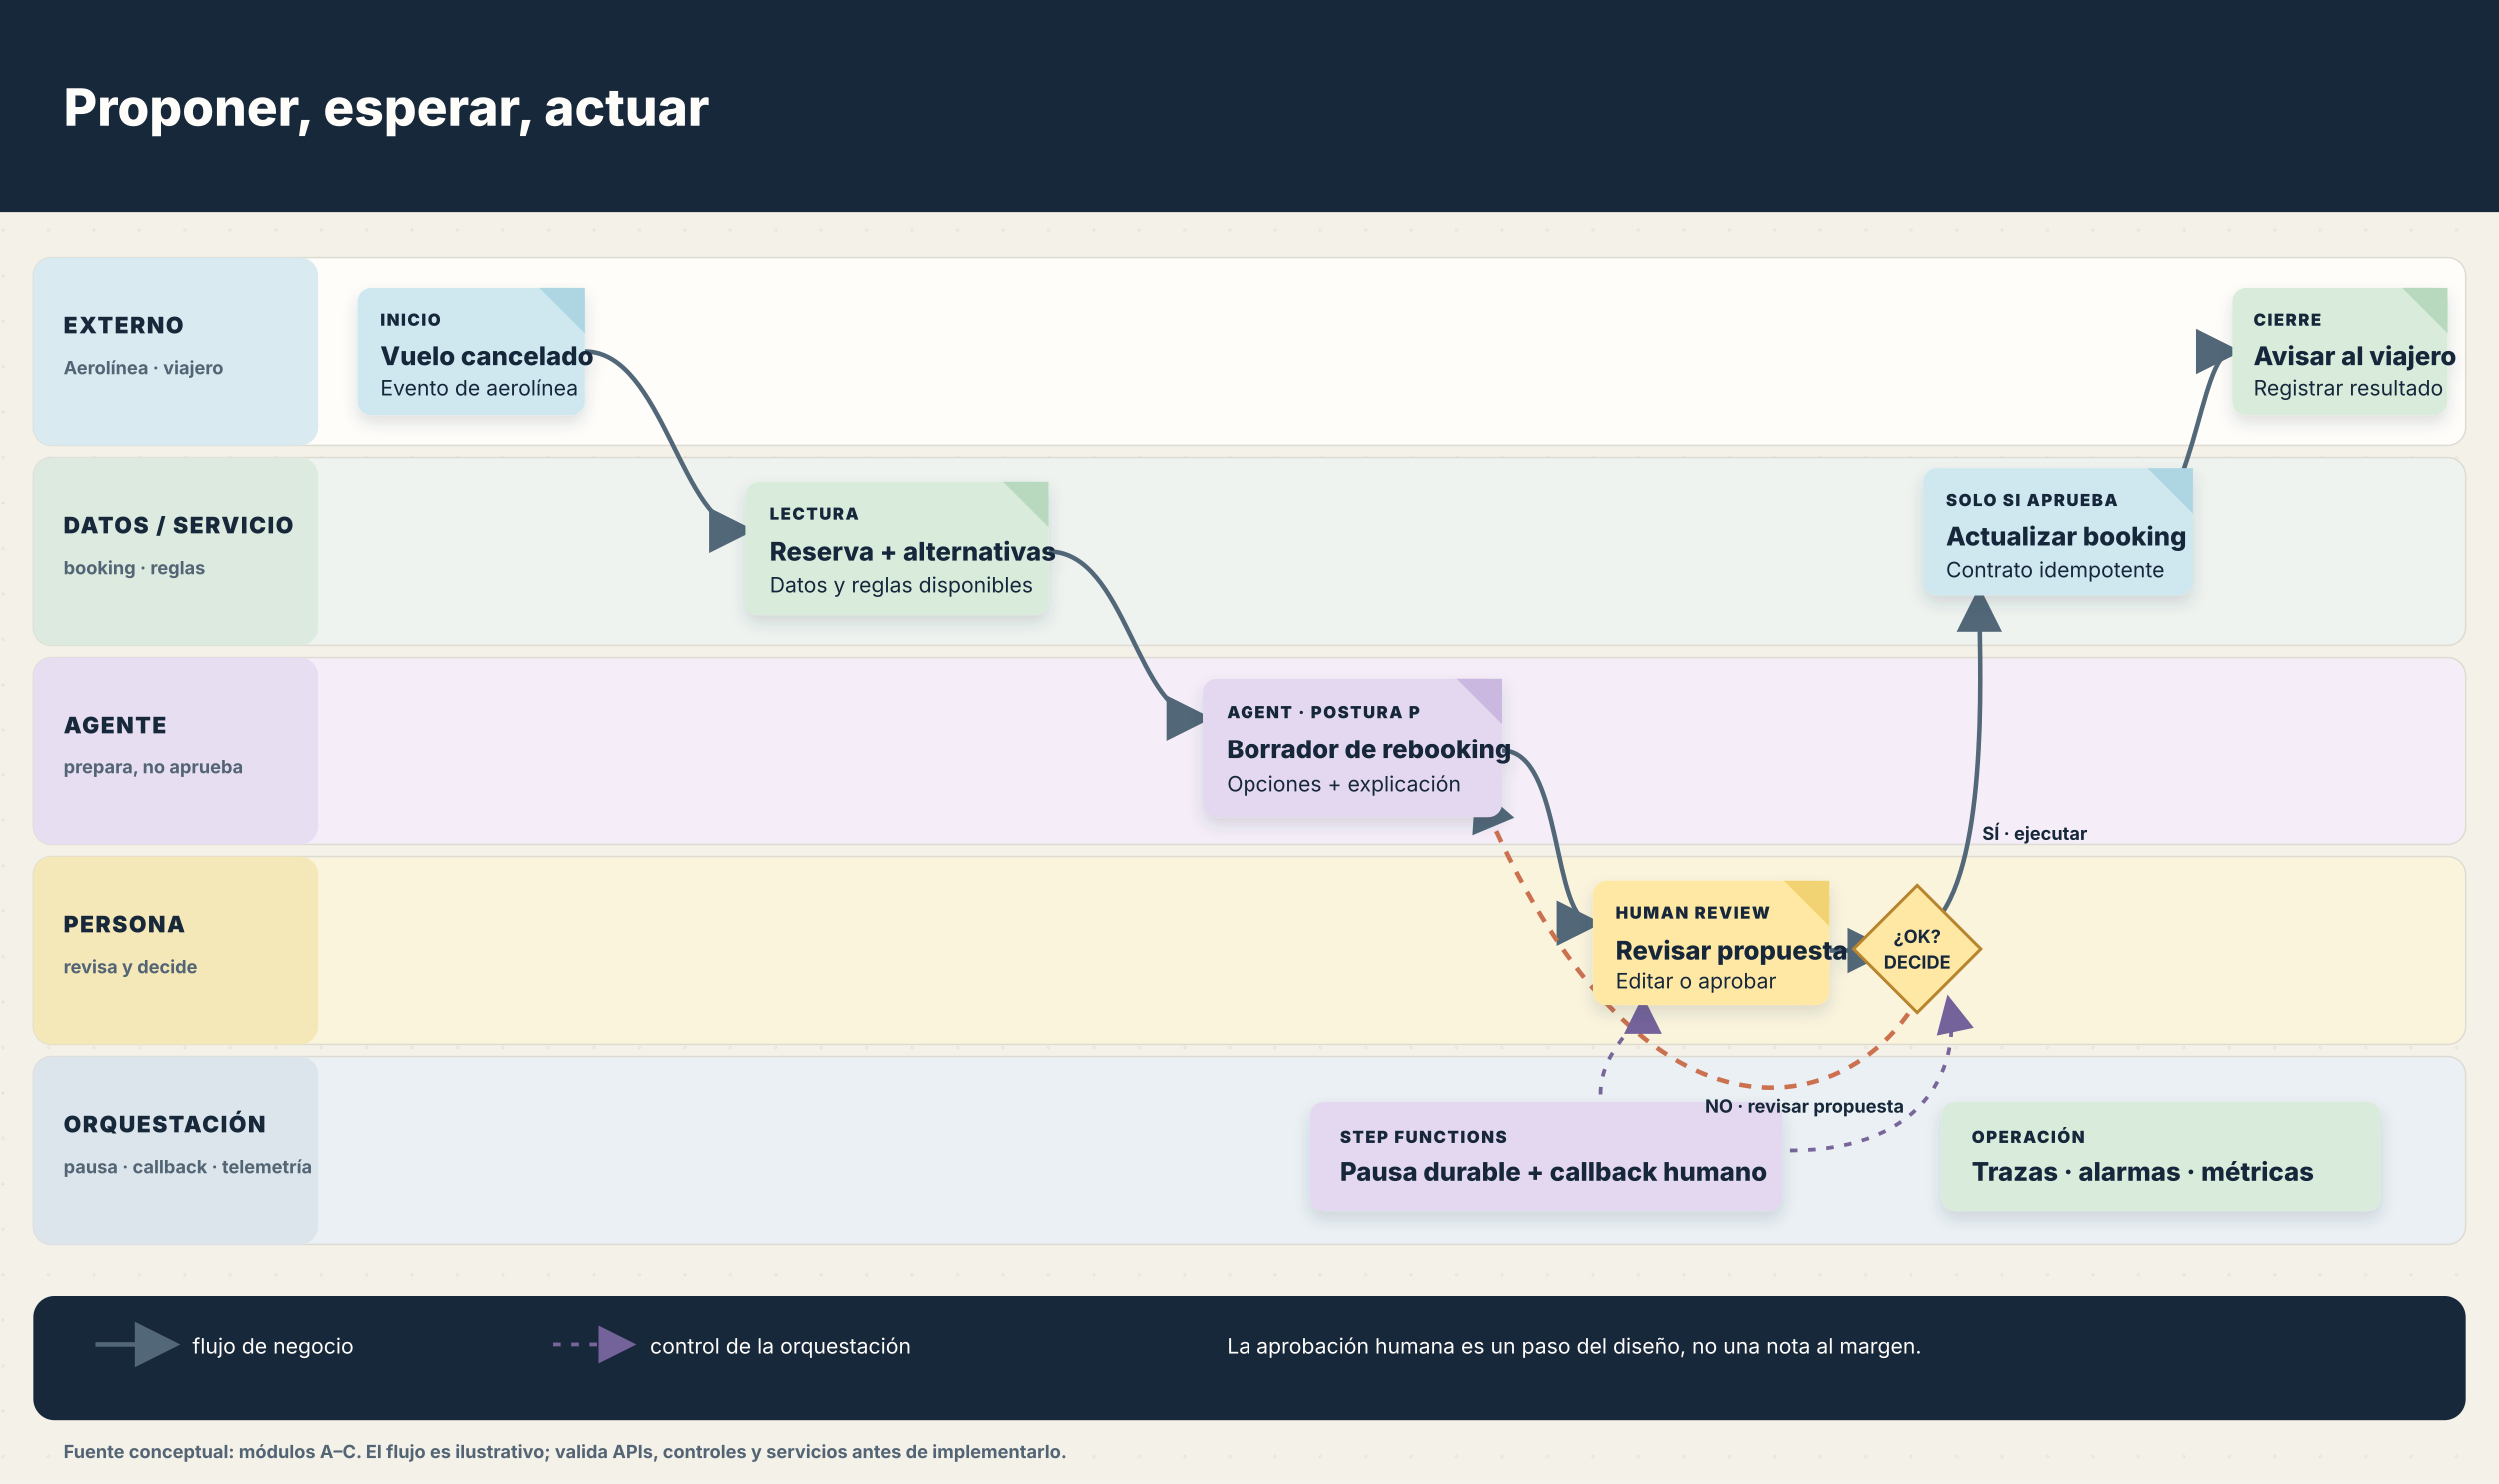
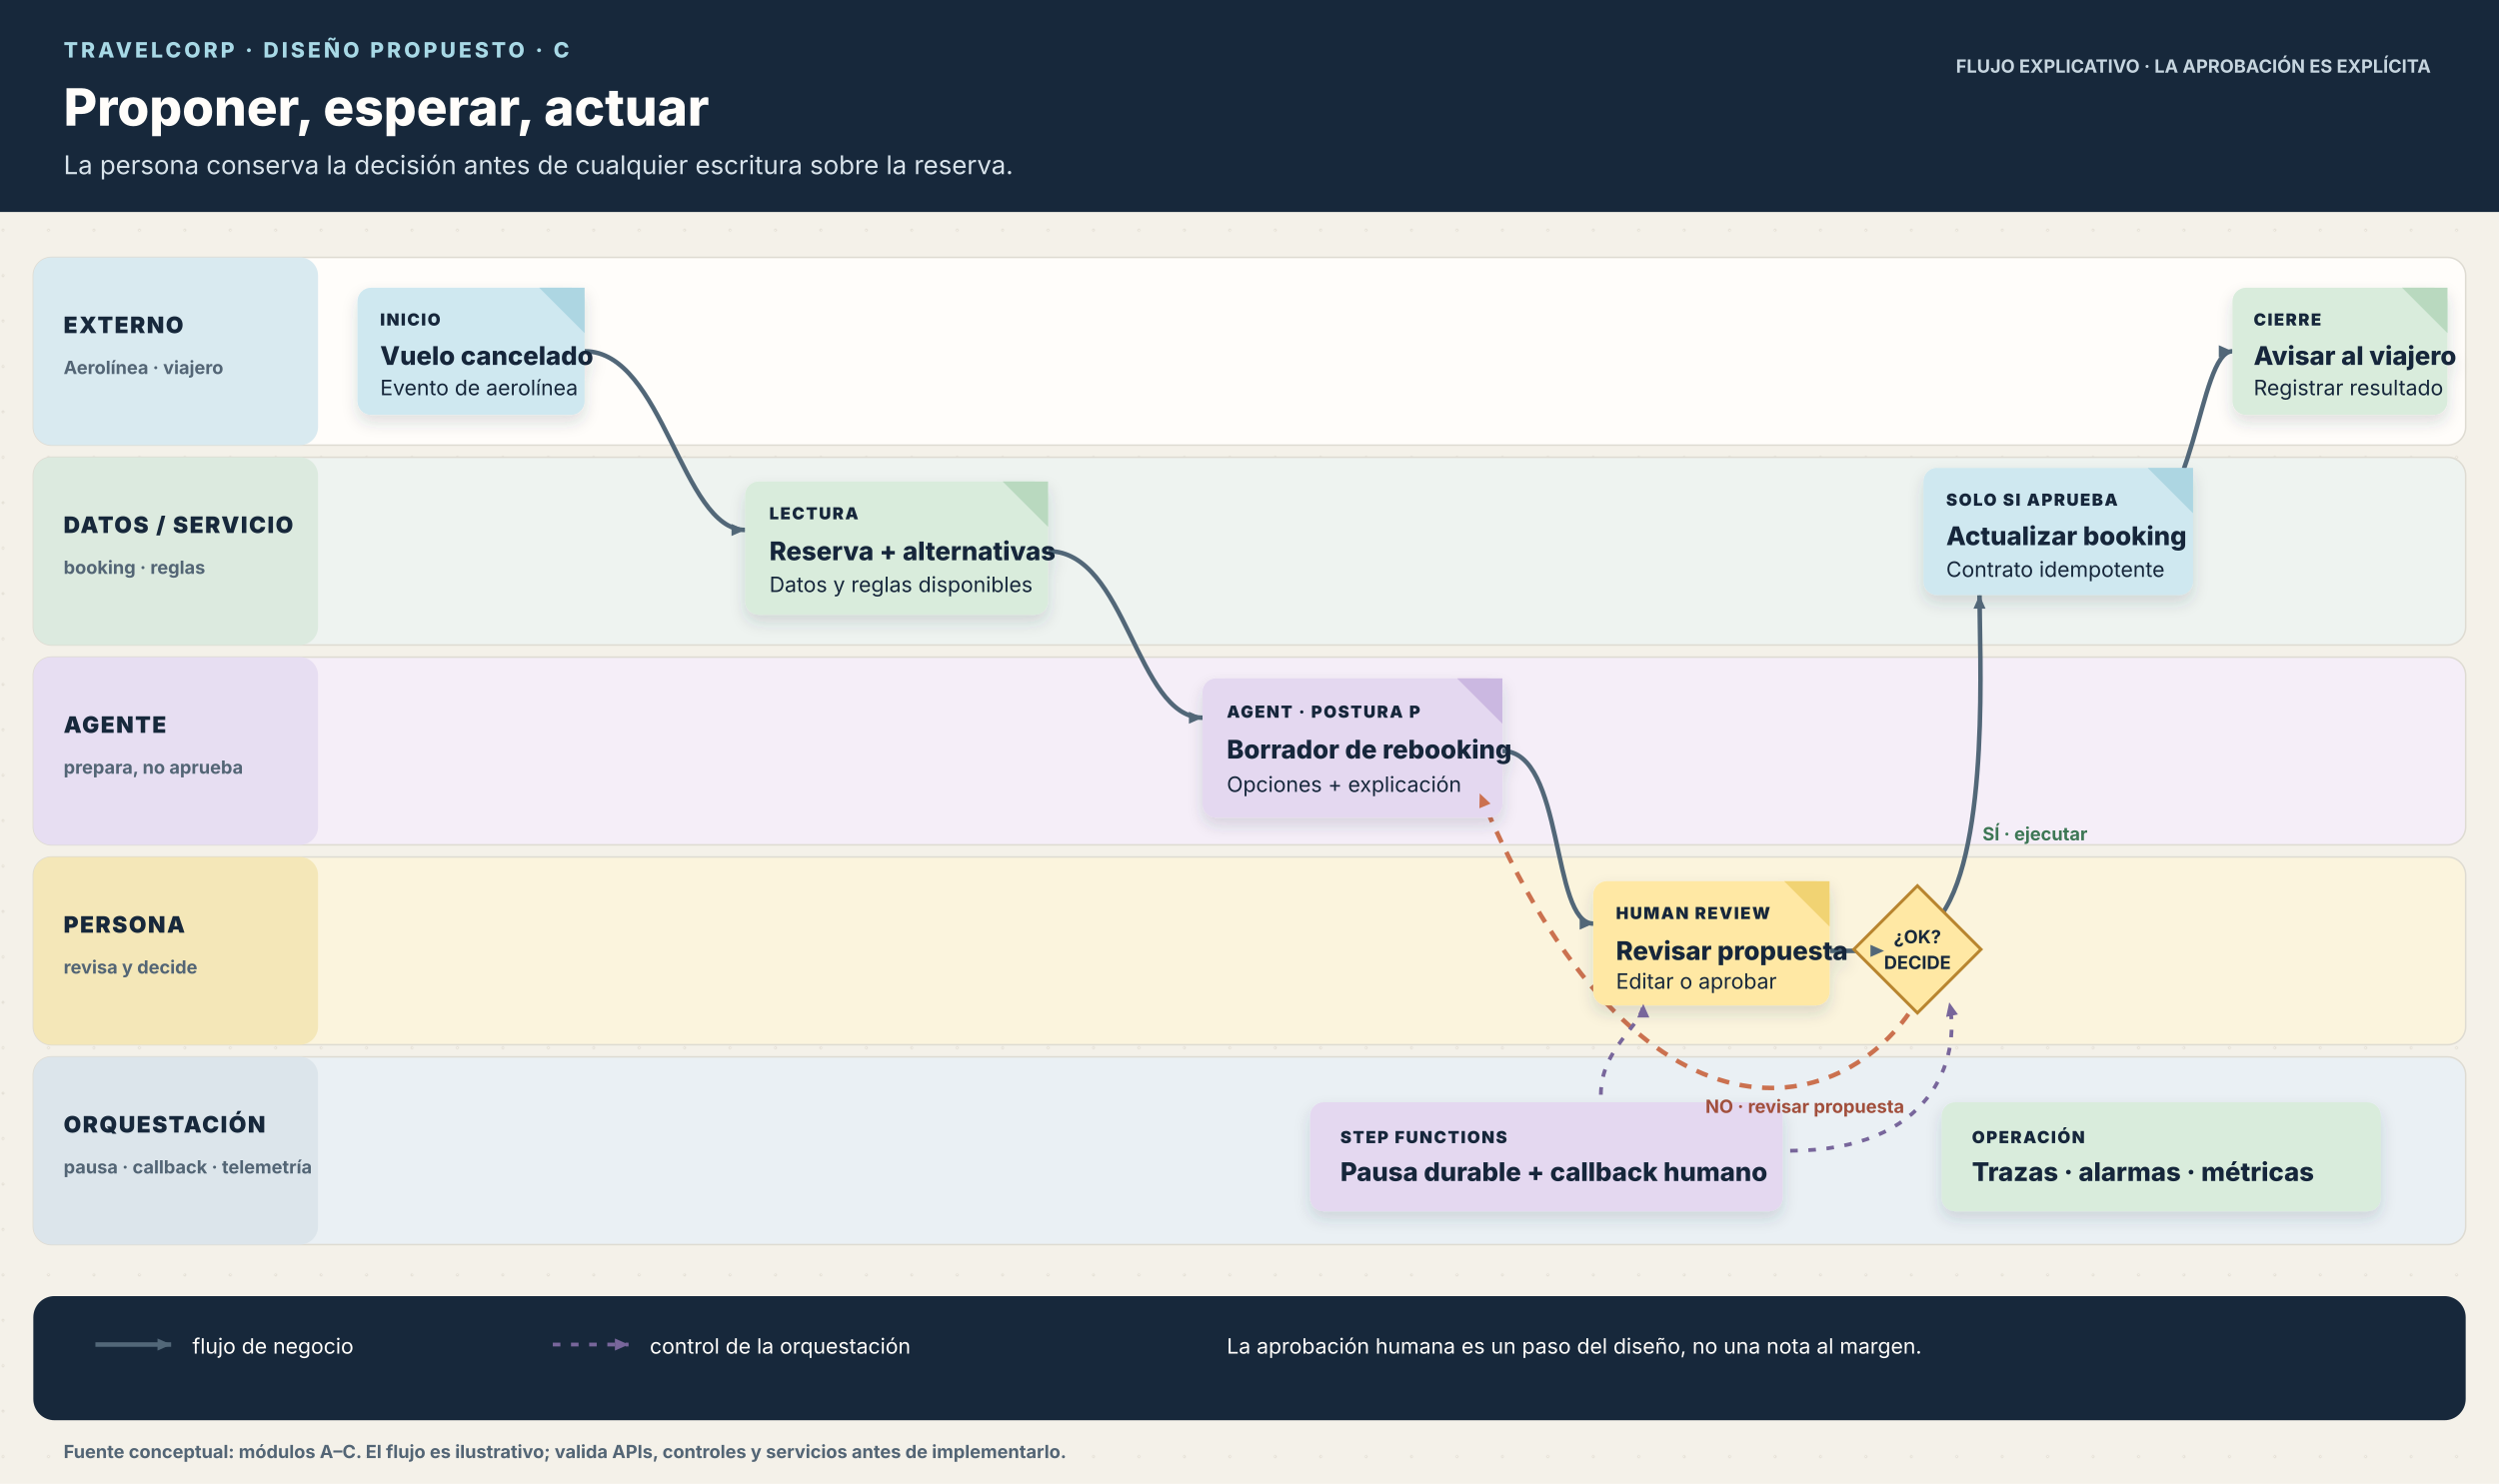
<svg xmlns="http://www.w3.org/2000/svg" viewBox="0 0 1650 980" role="img" aria-labelledby="title desc">
  <defs>
    <pattern id="grid" width="30" height="30" patternUnits="userSpaceOnUse">
      <circle cx="2" cy="2" r="1" fill="#d8d3c8" />
    </pattern>
    <filter id="shadow" x="-20%" y="-20%" width="150%" height="160%">
      <feDropShadow dx="0" dy="5" stdDeviation="5" flood-color="#344354" flood-opacity=".16" />
    </filter>
    <marker id="arrow" markerWidth="10" markerHeight="10" refX="8" refY="5" orient="auto">
      <path d="M0 0L10 5L0 10Z" fill="#526778" />
    </marker>
    <marker id="dottedArrow" markerWidth="10" markerHeight="10" refX="8" refY="5" orient="auto">
      <path d="M0 0L10 5L0 10Z" fill="#74629a" />
    </marker>
    <style>
      text{font-family:Inter,ui-sans-serif,system-ui,-apple-system,"Segoe UI",sans-serif;fill:#17283b}.white{fill:#fffdfa!important}.muted{fill:#536575}.kicker{font-size:14px;font-weight:800;letter-spacing:2px}.title{font-size:34px;font-weight:800}.subtitle{font-size:17px}.lane{font-size:15px;font-weight:850;letter-spacing:1px}.tag{font-size:11px;font-weight:900;letter-spacing:1px}.note-title{font-size:17px;font-weight:800}.body{font-size:14px}.tiny{font-size:12px;font-weight:700}
    </style>
  </defs>
  <rect width="1650" height="980" fill="#f4f1e9" />
  <rect width="1650" height="980" fill="url(#grid)" opacity=".55" />
  <path d="M0 0H1650V140H0Z" fill="#17283b" />
-   <text x="42" y="38" class="kicker" fill="#a8d9e6">TRAVELCORP · WORKFLOW DESIGN · C</text>
+   <text x="42" y="38" class="kicker" style="fill:#a8d9e6">TRAVELCORP · DISEÑO PROPUESTO · C</text>
  <text x="42" y="83" class="title white" style="fill:#fffdfa">Proponer, esperar, actuar</text>
-   <text x="42" y="115" class="subtitle" fill="#d8e3eb">La persona conserva la decisión antes de cualquier escritura sobre la reserva.</text>
-   <text x="1605" y="48" text-anchor="end" class="tiny" fill="#c6d5df">FLUJO EXPLICATIVO · LA APROBACIÓN ES EXPLÍCITA</text>
+   <text x="42" y="115" class="subtitle" style="fill:#d8e3eb">La persona conserva la decisión antes de cualquier escritura sobre la reserva.</text>
+   <text x="1605" y="48" text-anchor="end" class="tiny" style="fill:#c6d5df">FLUJO EXPLICATIVO · LA APROBACIÓN ES EXPLÍCITA</text>
  <g>
    <rect x="22" y="170" width="1606" height="124" rx="12" fill="#fffdfa" stroke="#dedbd2" />
    <rect x="22" y="302" width="1606" height="124" rx="12" fill="#eef3f0" stroke="#dedbd2" />
    <rect x="22" y="434" width="1606" height="124" rx="12" fill="#f5eef8" stroke="#dedbd2" />
    <rect x="22" y="566" width="1606" height="124" rx="12" fill="#fbf4dd" stroke="#dedbd2" />
    <rect x="22" y="698" width="1606" height="124" rx="12" fill="#eaf0f4" stroke="#dedbd2" />
    <rect x="22" y="170" width="188" height="124" rx="12" fill="#d9eaf0" />
    <rect x="22" y="302" width="188" height="124" rx="12" fill="#dceadf" />
    <rect x="22" y="434" width="188" height="124" rx="12" fill="#e7def2" />
    <rect x="22" y="566" width="188" height="124" rx="12" fill="#f4e7b8" />
    <rect x="22" y="698" width="188" height="124" rx="12" fill="#dce5eb" />
    <text x="42" y="220" class="lane">EXTERNO</text>
    <text x="42" y="247" class="tiny muted">Aerolínea · viajero</text>
    <text x="42" y="352" class="lane">DATOS / SERVICIO</text>
    <text x="42" y="379" class="tiny muted">booking · reglas</text>
    <text x="42" y="484" class="lane">AGENTE</text>
    <text x="42" y="511" class="tiny muted">prepara, no aprueba</text>
    <text x="42" y="616" class="lane">PERSONA</text>
    <text x="42" y="643" class="tiny muted">revisa y decide</text>
    <text x="42" y="748" class="lane">ORQUESTACIÓN</text>
    <text x="42" y="775" class="tiny muted">pausa · callback · telemetría</text>
  </g>
-   <g fill="none" stroke="#526778" stroke-width="3" marker-end="url(#arrow)">
+   <g fill="none" stroke="#526778" stroke-width="3">
    <path d="M386 232C438 232 450 350 492 350" />
    <path d="M692 364C744 364 750 474 794 474" />
    <path d="M992 496C1033 496 1024 610 1052 610" />
    <path d="M1208 628H1244" />
    <path d="M1282 604C1314 558 1307 430 1307 393" />
    <path d="M1404 352C1450 352 1451 232 1474 232" />
  </g>
-   <path d="M1268 657C1223 740 1082 775 977 524" fill="none" stroke="#cb714f" stroke-width="3" stroke-dasharray="8 7" marker-end="url(#arrow)" />
-   <g fill="none" stroke="#78669b" stroke-width="2.5" stroke-dasharray="5 7" marker-end="url(#dottedArrow)">
+   <path d="M1268 657C1223 740 1082 775 977 524" fill="none" stroke="#cb714f" stroke-width="3" stroke-dasharray="8 7" />
+   <g fill="none" stroke="#78669b" stroke-width="2.5" stroke-dasharray="5 7">
    <path d="M1057 723C1057 692 1085 677 1085 663" />
    <path d="M1182 760C1275 760 1295 700 1287 662" />
  </g>
  <g filter="url(#shadow)">
    <g>
      <rect x="236" y="190" width="150" height="84" rx="9" fill="#cfe8f0" />
      <path d="M356 190H386V220Z" fill="#add6e2" />
      <text x="251" y="215" class="tag">INICIO</text>
      <text x="251" y="241" class="note-title">Vuelo cancelado</text>
      <text x="251" y="261" class="body">Evento de aerolínea</text>
    </g>
    <g>
      <rect x="492" y="318" width="200" height="88" rx="9" fill="#d9ecdc" />
      <path d="M662 318H692V348Z" fill="#b9d9bf" />
      <text x="508" y="343" class="tag">LECTURA</text>
      <text x="508" y="370" class="note-title">Reserva + alternativas</text>
      <text x="508" y="391" class="body">Datos y reglas disponibles</text>
    </g>
    <g>
      <rect x="794" y="448" width="198" height="92" rx="9" fill="#e4d8f0" />
      <path d="M962 448H992V478Z" fill="#cbb8e1" />
      <text x="810" y="474" class="tag">AGENT · POSTURA P</text>
      <text x="810" y="501" class="note-title">Borrador de rebooking</text>
      <text x="810" y="523" class="body">Opciones + explicación</text>
    </g>
    <g>
      <rect x="1052" y="582" width="156" height="82" rx="9" fill="#ffe8a4" />
      <path d="M1178 582H1208V612Z" fill="#f1d373" />
      <text x="1067" y="607" class="tag">HUMAN REVIEW</text>
      <text x="1067" y="634" class="note-title">Revisar propuesta</text>
      <text x="1067" y="653" class="body">Editar o aprobar</text>
    </g>
    <g>
      <rect x="1270" y="309" width="178" height="84" rx="9" fill="#cfe8f0" />
      <path d="M1418 309H1448V339Z" fill="#add6e2" />
      <text x="1285" y="334" class="tag">SOLO SI APRUEBA</text>
      <text x="1285" y="360" class="note-title">Actualizar booking</text>
      <text x="1285" y="381" class="body">Contrato idempotente</text>
    </g>
    <g>
      <rect x="1474" y="190" width="142" height="84" rx="9" fill="#d9ecdc" />
      <path d="M1586 190H1616V220Z" fill="#b9d9bf" />
      <text x="1488" y="215" class="tag">CIERRE</text>
      <text x="1488" y="241" class="note-title">Avisar al viajero</text>
      <text x="1488" y="261" class="body">Registrar resultado</text>
    </g>
    <g>
      <rect x="865" y="728" width="312" height="72" rx="9" fill="#e4d8f0" />
      <text x="885" y="755" class="tag">STEP FUNCTIONS</text>
      <text x="885" y="780" class="note-title">Pausa durable + callback humano</text>
    </g>
    <g>
      <rect x="1282" y="728" width="290" height="72" rx="9" fill="#d9ecdc" />
      <text x="1302" y="755" class="tag">OPERACIÓN</text>
      <text x="1302" y="780" class="note-title">Trazas · alarmas · métricas</text>
    </g>
  </g>
  <g>
    <polygon points="1266,585 1308,627 1266,669 1224,627" fill="#ffe8a4" stroke="#b8852f" stroke-width="2" />
    <text x="1266" y="623" text-anchor="middle" class="tiny">¿OK?</text>
    <text x="1266" y="640" text-anchor="middle" class="tiny">DECIDE</text>
-     <text x="1309" y="555" class="tiny" fill="#3d7755">SÍ · ejecutar</text>
-     <text x="1126" y="735" class="tiny" fill="#a14f3c">NO · revisar propuesta</text>
+     <text x="1309" y="555" class="tiny" style="fill:#3d7755">SÍ · ejecutar</text>
+     <text x="1126" y="735" class="tiny" style="fill:#a14f3c">NO · revisar propuesta</text>
  </g>
  <rect x="22" y="856" width="1606" height="82" rx="14" fill="#17283b" />
-   <path d="M63 888H113" stroke="#526778" stroke-width="3" marker-end="url(#arrow)" />
+   <path d="M63 888H113" stroke="#526778" stroke-width="3" />
  <text x="127" y="894" class="body white" style="fill:#fffdfa">flujo de negocio</text>
-   <path d="M365 888H415" stroke="#78669b" stroke-width="2.5" stroke-dasharray="5 7" marker-end="url(#dottedArrow)" />
+   <path d="M365 888H415" stroke="#78669b" stroke-width="2.5" stroke-dasharray="5 7" />
  <text x="429" y="894" class="body white" style="fill:#fffdfa">control de la orquestación</text>
  <text x="810" y="894" class="body white" style="fill:#fffdfa">La aprobación humana es un paso del diseño, no una nota al margen.</text>
  <text x="42" y="963" class="tiny muted">Fuente conceptual: módulos A–C. El flujo es ilustrativo; valida APIs, controles y servicios antes de implementarlo.</text>
+   <polygon points="492.00,350.00 483.00,354.00 483.00,346.00" fill="#526778" stroke="none" aria-hidden="true" />
+   <polygon points="794.00,474.00 785.00,478.00 785.00,470.00" fill="#526778" stroke="none" aria-hidden="true" />
+   <polygon points="1052.00,610.00 1043.00,614.00 1043.00,606.00" fill="#526778" stroke="none" aria-hidden="true" />
+   <polygon points="1244.00,628.00 1235.00,632.00 1235.00,624.00" fill="#526778" stroke="none" aria-hidden="true" />
+   <polygon points="1307.00,393.00 1311.00,402.00 1303.00,402.00" fill="#526778" stroke="none" aria-hidden="true" />
+   <polygon points="1474.00,232.00 1465.00,236.00 1465.00,228.00" fill="#526778" stroke="none" aria-hidden="true" />
+   <polygon points="977.00,524.00 984.16,530.76 976.78,533.85" fill="#cb714f" stroke="none" aria-hidden="true" />
+   <polygon points="1085.00,663.00 1089.00,672.00 1081.00,672.00" fill="#78669b" stroke="none" aria-hidden="true" />
+   <polygon points="1287.00,662.00 1292.77,669.98 1284.94,671.63" fill="#78669b" stroke="none" aria-hidden="true" />
+   <polygon points="113.00,888.00 104.00,892.00 104.00,884.00" fill="#526778" stroke="none" aria-hidden="true" />
+   <polygon points="415.00,888.00 406.00,892.00 406.00,884.00" fill="#78669b" stroke="none" aria-hidden="true" />
</svg>
